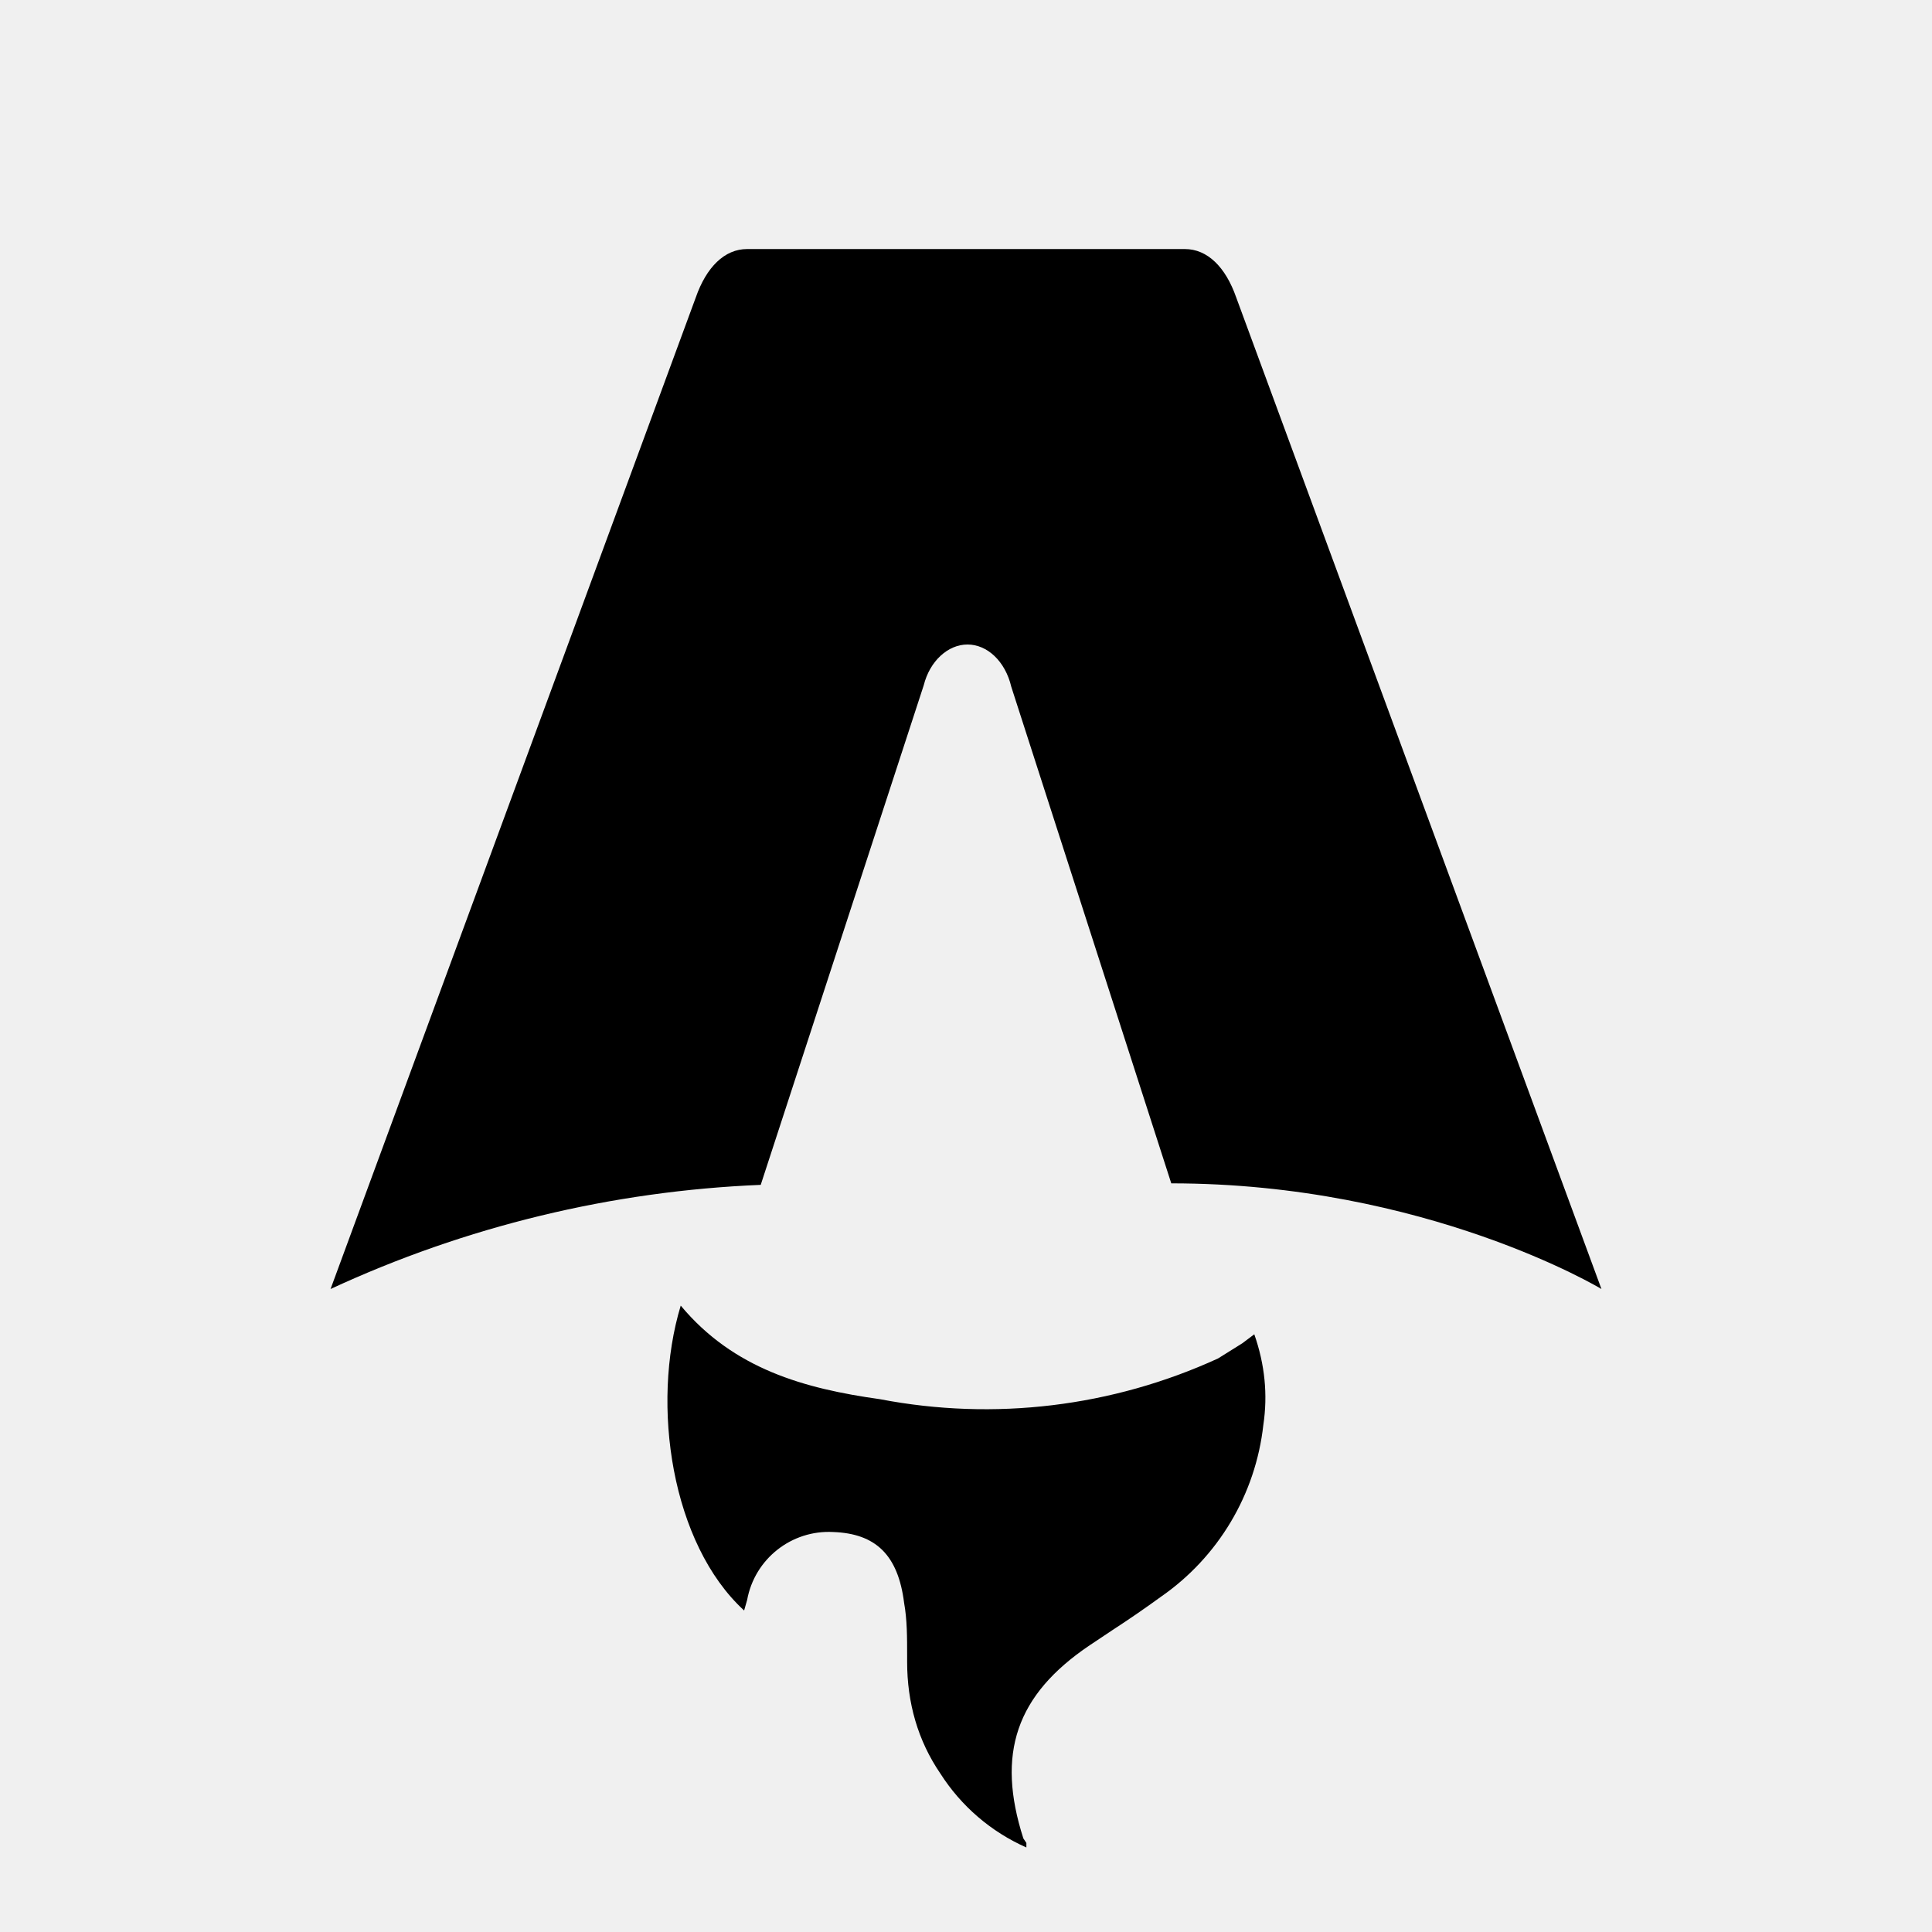
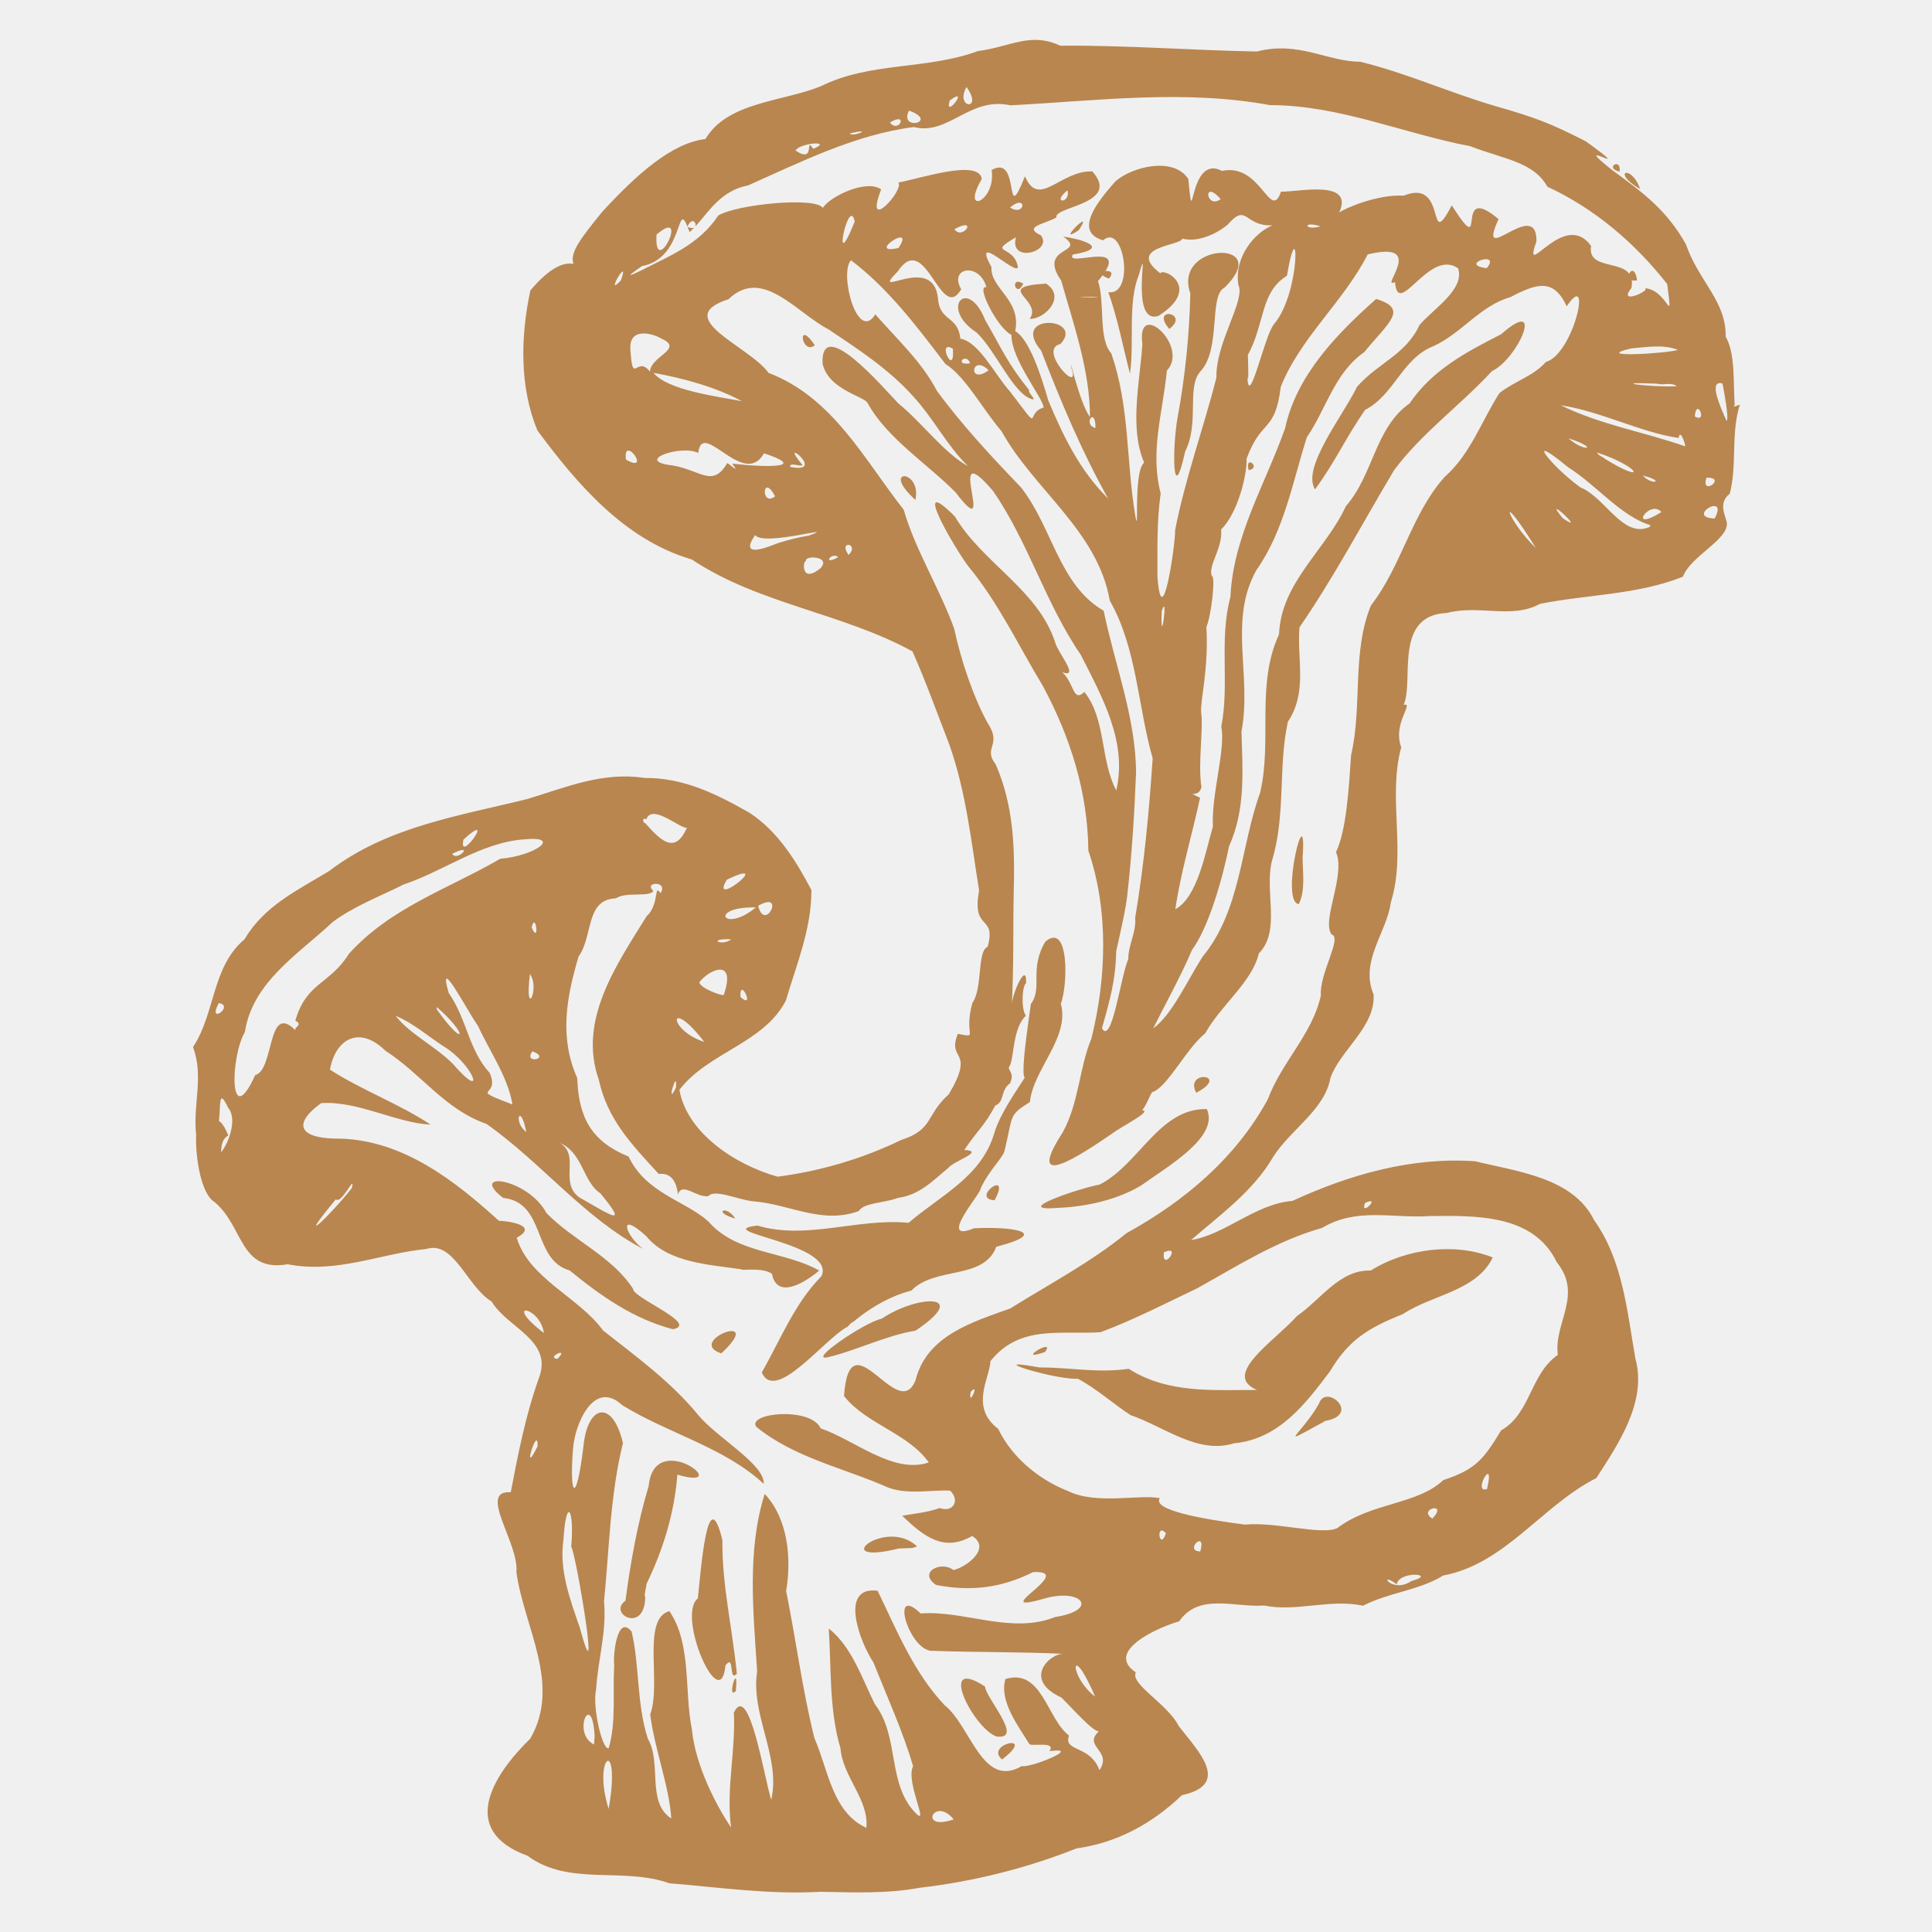
- <svg xmlns="http://www.w3.org/2000/svg" fill="none" viewBox="0 0 128 128">
-   <path d="M50.4 78.5a75.1 75.1 0 0 0-28.5 6.9l24.2-65.7c.7-2 1.9-3.2 3.4-3.2h29c1.5 0 2.7 1.2 3.4 3.2l24.2 65.7s-11.6-7-28.5-7L67 45.5c-.4-1.7-1.6-2.8-2.9-2.8-1.3 0-2.5 1.1-2.9 2.7L50.4 78.5Zm-1.1 28.2Zm-4.2-20.2c-2 6.6-.6 15.8 4.2 20.2a17.5 17.5 0 0 1 .2-.7 5.5 5.5 0 0 1 5.7-4.5c2.8.1 4.3 1.5 4.7 4.7.2 1.1.2 2.3.2 3.5v.4c0 2.7.7 5.2 2.2 7.4a13 13 0 0 0 5.7 4.9v-.3l-.2-.3c-1.8-5.6-.5-9.5 4.4-12.8l1.5-1a73 73 0 0 0 3.2-2.2 16 16 0 0 0 6.8-11.4c.3-2 .1-4-.6-6l-.8.6-1.6 1a37 37 0 0 1-22.4 2.7c-5-.7-9.7-2-13.2-6.2Z" />
-   <style>
-         path { fill: #000; }
-         @media (prefers-color-scheme: dark) {
-             path { fill: #FFF; }
-         }
-     </style>
+ <svg xmlns="http://www.w3.org/2000/svg" id="Layer_1" version="1.1" viewBox="0 0 164.51 164.51" width="164.51" height="164.51">
+   <defs id="defs1" />
+   <g id="g37" transform="translate(-1.736507,-2.079871)" style="fill:#b9864f;fill-opacity:1">
+     <g id="g1" transform="matrix(0.9606286,0,0,0.9606286,16.46579,3.320384)" style="fill:#b9864f;fill-opacity:1">
+       <path d="m 130.05,15.47 c -2.654,-1.544 -0.769,-2.265 0,0 z" id="path1" style="fill:#b9864f;fill-opacity:1" />
+       <path d="m 128.23,13.92 c -1.41,-0.317 0.163,-1.317 0,0 z" id="path2" style="fill:#b9864f;fill-opacity:1" />
+       <g id="g23" style="fill:#b9864f;fill-opacity:1">
+         <g id="g6" style="fill:#b9864f;fill-opacity:1">
+           <path d="m 22.68,98.44 v 0 c 0,0 0.04,0.02 0,0 z" id="path4" style="fill:#b9864f;fill-opacity:1" />
+           <path d="m 81.73,20.09 v 0 c 0,0 -0.01,0 0,0 z" id="path5" style="fill:#b9864f;fill-opacity:1" />
+           <path d="m 138.43,34.62 c -0.14,-2.022 0.073,-4.573 -0.8,-6.07 0.063,-3.146 -2.407,-4.936 -3.515,-8.168 -1.688,-3.036 -3.842,-4.626 -6.475,-6.543 -4.265,-3.357 2.619,1.023 -2.4,-2.6 C 122.006,9.578 120.654,9.104 117.18,8.1 113.15,6.919 109.307,5.175 105.23,4.18 102.339,4.179 99.771,2.313 96.083,3.274 90.281,3.168 84.503,2.71 78.65,2.76 75.995,1.52 74.284,2.851 71.33,3.24 66.816,4.91 61.798,4.177 57.43,6.35 54.046,7.73 49.142,7.732 47.2,11.03 c -3.03,0.36 -6.15,3.196 -9.16,6.46 -1.903,2.355 -2.89,3.614 -2.54,4.61 -0.865,-0.171 -2.116,0.328 -3.82,2.35 -0.881,4.093 -0.968,8.555 0.62,12.41 3.536,4.785 7.766,9.714 13.68,11.435 5.93,3.96 13.37,4.747 19.57,8.155 1.177,2.658 2.203,5.503 3.27,8.27 1.48,4.179 1.941,8.602 2.634,12.932 -0.688,3.693 1.565,2.047 0.756,4.987 -0.956,0.374 -0.412,3.637 -1.351,4.974 -0.817,2.941 0.646,3.094 -1.289,2.736 -0.998,2.459 1.599,1.289 -0.795,5.35 -2.079,1.862 -1.339,3.127 -4.212,4.051 C 61.124,101.42 57.372,102.522 53.59,103.01 c -3.841,-1.081 -8.039,-3.926 -8.7,-7.7 2.566,-3.34 7.492,-4.119 9.44,-7.92 0.948,-3.24 2.255,-6.273 2.263,-9.784 -1.339,-2.535 -2.936,-5.187 -5.506,-6.862 -2.948,-1.68 -5.87,-3.112 -9.282,-3.076 -3.711,-0.577 -6.949,0.825 -10.378,1.861 -6.11,1.512 -12.448,2.451 -17.588,6.392 -2.79,1.692 -5.773,3.093 -7.491,6.039 C 3.435,84.404 3.761,88.522 1.775,91.523 2.751,94.128 1.759,96.597 2.05,99.26 c -0.071,2.041 0.434,5.282 1.627,5.992 2.615,2.17 2.195,6.259 6.487,5.52 4.371,0.854 8.275,-0.971 12.296,-1.352 2.436,-0.793 3.629,3.371 5.79,4.66 1.394,2.349 5.501,3.441 4.17,6.82 -1.173,3.292 -1.833,6.713 -2.48,10.08 -2.976,-0.203 0.759,4.534 0.501,7.079 0.669,4.894 4.013,9.933 1.229,14.761 -3.41,3.331 -6.337,8.157 -0.253,10.381 3.686,2.727 8.439,0.97 12.575,2.439 4.478,0.367 8.847,1.016 13.406,0.756 2.986,0.058 5.872,0.182 8.778,-0.353 4.785,-0.558 9.465,-1.725 13.915,-3.492 3.647,-0.509 6.743,-2.23 9.34,-4.718 4.454,-0.961 1.359,-3.992 -0.28,-6.123 -0.945,-1.935 -4.35,-3.737 -3.8,-4.76 -2.804,-1.861 1.932,-3.98 3.838,-4.53 1.772,-2.543 4.882,-1.213 7.525,-1.396 2.932,0.582 5.832,-0.614 8.772,0.015 2.323,-1.19 4.974,-1.355 7.115,-2.68 5.471,-1.016 8.761,-6.205 13.561,-8.634 1.913,-2.955 4.518,-6.744 3.469,-10.576 -0.754,-4.289 -1.11,-8.698 -3.67,-12.3 -1.868,-3.771 -6.825,-4.292 -10.528,-5.206 -5.631,-0.394 -11.122,1.17 -16.212,3.516 -3.251,0.248 -5.955,2.988 -8.98,3.47 2.564,-2.233 5.502,-4.312 7.29,-7.39 1.55,-2.435 4.576,-4.16 5.07,-7 0.883,-2.461 4.014,-4.543 3.82,-7.386 -1.249,-2.939 1.199,-5.542 1.53,-8.164 1.396,-4.473 -0.299,-9.237 0.922,-13.742 -0.801,-2.123 1.192,-3.966 0.218,-3.768 0.937,-2.123 -0.946,-7.947 3.837,-8.138 2.942,-0.755 5.729,0.573 8.238,-0.805 4.231,-0.846 8.622,-0.794 12.675,-2.408 0.657,-1.823 4.12,-3.317 3.89,-4.82 -0.144,-0.636 -0.774,-1.741 0.26,-2.53 0.666,-2.544 0.093,-5.212 0.86,-7.79 0.283,-0.333 -0.788,0.324 -0.42,-0.07 z M 39.71,23.55 c -1.577,1.727 0.856,-2.411 0,0 z M 32.32,126.9 c -1.52,3.098 0.056,-2.082 0,0 z M 133.4,29.73 c -1.153,0.323 -7.704,0.713 -4.164,-0.134 1.349,-0.117 2.925,-0.392 4.164,0.134 z m -0.11,3.22 c -2.431,0.102 -6.31,-0.433 -1.733,-0.23 0.573,0.17 1.256,-0.172 1.733,0.23 z M 70.34,6.42 c 1.548,2.178 -1.086,1.905 0,0 z m -1.48,1.19 c 1.865,-1.367 -0.542,1.786 -0.008,0.009 z m -3.62,0.9 c 2.737,1.005 -0.935,1.874 0,0 z m -1.69,1.06 c 1.666,-1.017 0.824,1.028 0,0 z m -3.56,0.97 c 2.296,-0.557 0.267,0.373 0,0 z m -4.8,1.5 c 0.42,-0.689 3.378,-0.886 1.56,-0.14 -0.786,-1.195 0.27,1.387 -1.57,0.15 z m -9.6,6.77 c 0.619,-1.377 1.289,0.591 0,0 z m -2.73,0.69 c 3.074,-2.609 -0.236,4.131 0,0 z m -1.3,2.8 c 3.947,-0.72 2.972,-6.543 4.23,-3.016 1.456,-1.272 2.415,-3.597 5.17,-4.134 4.718,-2.098 9.553,-4.525 14.71,-5.18 3.071,0.777 4.95,-2.73 8.557,-1.925 C 81.892,7.646 89.616,6.622 97.237,8.026 103.383,8.024 109.036,10.54 115,11.67 c 2.972,1.159 5.59,1.371 6.83,3.59 4.181,1.932 7.775,5.001 10.62,8.63 0.531,4.206 0.069,0.228 -2.24,0.36 1.45,-0.105 -2.336,1.722 -0.94,0 0.592,-2.95 -3.987,-1.216 -3.57,-3.74 -2.419,-3.372 -6.176,3.394 -4.84,-0.42 0.04,-4.024 -5.437,2.599 -3.36,-1.96 -4.149,-3.487 -0.811,4.006 -4.147,-1.215 -2.29,4.331 -0.304,-2.477 -4.253,-0.865 -2.422,-0.127 -5.239,1.152 -5.725,1.487 1.359,-2.983 -3.726,-1.786 -5.159,-1.841 -0.948,2.735 -1.777,-2.597 -5.228,-1.836 C 89.968,12.263 90.492,19.931 90.002,14.577 88.693,12.562 85.005,13.481 83.53,14.79 c -1.616,1.825 -3.702,4.462 -1.09,5.22 1.852,-1.623 2.857,4.922 0.47,4.6 0.832,2.351 1.295,4.834 1.92,7.22 0.395,-2.79 -0.216,-6.278 0.78,-8.74 1.085,-3.822 -0.963,4.545 1.76,3.61 3.861,-2.465 0.483,-4.296 0.14,-3.77 -3.072,-2.365 1.839,-2.425 1.96,-3.07 1.8,0.474 3.88,-1.034 4.11,-1.34 1.648,-1.827 1.381,0.279 3.886,0.16 C 95.879,19.331 94.037,21.483 94.44,23.98 95.09,25.321 92.408,29.08 92.49,32.194 91.327,36.722 89.725,41.12 88.83,45.69 c 0.018,1.376 -1.182,9.506 -1.57,4.08 0.01,-2.601 -0.063,-4.783 0.29,-7.33 -0.97,-3.681 0.184,-7.15 0.55,-10.88 2.033,-2.161 -2.736,-6.464 -2.171,-2.347 -0.241,3.466 -1.162,7.429 0.154,10.502 -1.022,0.858 -0.375,7.091 -0.806,4.57 C 84.482,39.425 84.807,34.779 83.176,30.039 81.982,28.71 82.64,25.482 81.993,23.623 85.294,19.737 78.987,22.531 79.759,21.273 83.46,20.654 80.146,19.832 78.91,19.68 c 2.229,1.554 -2.352,0.785 -0.18,3.9 1.117,3.936 2.557,8.015 2.55,12.09 -0.946,-1.258 -1.926,-5.871 -1.63,-4.28 0.853,2.413 -3.063,-1.746 -0.98,-2.19 2.205,-2.396 -4.558,-2.788 -1.715,0.588 C 78.707,34.324 80.536,38.693 82.89,42.9 80.4,40.439 78.93,37.412 77.581,34.191 76.97,32.066 75.929,28.803 74.656,28.059 75.229,25.261 72.423,24.276 72.55,22.39 c -1.801,-3.3 2.199,0.805 2.347,-0.004 C 74.546,20.341 72.088,21.291 74.72,19.74 c -0.64,2.364 3.322,1.288 2.21,-0.17 -1.647,-0.782 0.366,-0.992 1.38,-1.59 -0.288,-0.966 5.773,-1.183 3.18,-4.08 -2.843,-0.099 -4.744,3.352 -5.97,0.43 -1.918,4.817 -0.33,-2.063 -2.952,-0.55 0.397,2.839 -2.798,4.07 -0.877,0.799 C 71.463,12.778 66.336,14.508 64.3,14.89 c 0.539,0.664 -3.101,4.654 -1.525,0.607 -1.303,-0.942 -4.553,0.635 -5.178,1.641 C 56.995,16.136 50.007,16.808 48.334,17.81 46.627,20.4 44.018,21.384 41.444,22.708 39.656,23.595 41.041,22.678 41.56,22.3 Z m 74.89,0.18 c -2.613,-0.317 1.355,-1.624 0,0 z m -14.73,-3.71 c -1.422,0.434 -1.682,-0.527 0,0 z m -6.45,11.42 c 1.542,-2.842 1.087,-5.561 3.47,-7.04 1.063,-6.218 1.264,1.478 -1.145,4.289 C 96.74,28.448 95.335,35.238 95.23,32.04 c 0.167,1.323 0.039,-2.529 0.04,-1.85 z m -2.4,-13.83 c -1.302,0.954 -1.633,-1.86 0,0 z m -5.23,36.53 c 0.625,-1.939 -0.143,3.778 0,0 z M 84.68,83.7 c -0.706,1.698 -1.454,7.683 -2.339,6.157 0.722,-2.54 1.216,-4.281 1.267,-6.84 C 84.003,81.252 84.467,79.236 84.59,78.05 84.994,74.482 85.219,70.867 85.367,67.214 85.346,62.314 83.476,57.618 82.495,52.843 78.542,50.549 77.996,45.537 75.175,41.917 72.54,39.176 69.861,36.295 67.7,33.33 66.397,30.822 64.272,28.866 62.252,26.575 60.67,29.139 59.029,22.928 60.096,21.777 c 3.28,2.467 5.862,5.897 8.374,9.193 1.789,1.13 3.223,3.913 4.98,5.97 2.861,5.176 8.508,8.822 9.59,15.01 2.414,4.242 2.471,9.337 3.8,13.98 -0.317,4.727 -0.765,9.473 -1.552,14.137 C 85.4,81.35 84.67,82.48 84.68,83.7 Z M 60.43,18.35 c -2.135,5.322 -0.514,-2.496 0,0 z m 9.44,6 c -1.146,-1.936 1.632,-2.435 2.234,-0.171 -0.987,-0.28 0.961,3.607 2.216,4.211 -0.023,2.168 2.748,5.505 2.862,6.44 C 75.434,35.334 77.184,37.329 74.2,33.42 72.836,31.897 71.445,29.012 69.79,28.726 69.589,26.666 67.953,27.238 67.809,25.163 67.406,21.026 61.577,25.484 64.24,22.77 c 2.51,-3.755 3.794,4.699 5.63,1.58 z m -0.6,-5.33 c 2.173,-1.173 0.703,1.067 0,0 z m 3.03,12.51 c -1.877,1.366 -1.544,-1.519 0,0 z m -1.64,-0.62 c -1.491,0.247 -0.372,-1.038 0,0 z m -1.53,-1.29 c 0.202,2.682 -1.523,-0.904 0,0 z m -4.82,-8.93 c -3.015,0.684 1.615,-2.401 0,0 z m 17.17,4.38 c -3.272,0.053 2.089,-0.161 0,0 z m 0.29,11.58 c -1.183,-0.308 0.018,-1.997 0,0 z m -2.11,-3.66 c -0.182,-0.283 0.298,1.402 0.09,0.25 z M 74.19,17.1 c 1.542,-1.282 1.397,0.86 0,0 z m 5.09,-1.52 c 0.348,1.159 -1.506,1.244 0,0 z M 40.15,39.45 c -0.289,-2.343 2.35,1.318 0,0 z m 2.13,-7.8 C 41.12,30.163 40.762,32.893 40.56,29.871 40.275,27.474 42.772,28.378 43.29,28.72 c 2.061,0.913 -0.945,1.55 -1.01,2.93 z m 0.31,0.11 c 2.662,0.467 5.623,1.296 7.83,2.51 -2.348,-0.452 -6.538,-0.968 -7.83,-2.51 z m 6.52,8.03 c -1.273,2.154 -2.325,0.616 -4.79,0.18 -3.584,-0.384 0.706,-1.888 2.24,-1.11 0.329,-3.1 4.025,3.223 5.83,0.03 3.678,1.208 0.845,1.31 -2.822,0.919 C 50.452,40.956 49.022,39.528 49.11,39.79 Z m 4.26,2.91 c -1.273,1.024 -1.156,-2.174 0,0 z m 0.31,4.13 c -0.806,0.307 -3.606,1.516 -2.079,-0.692 0.742,1.045 7.635,-1 4.779,0.042 -0.91,0.145 -1.86,0.393 -2.7,0.65 z m 2.13,-6.89 c -2.393,-2.85 2.321,0.845 -1.109,0.152 -0.028,-0.454 0.802,0.006 1.109,-0.152 z m 1.59,9.13 C 55.489,50.63 55.889,48.024 56.152,48.505 55.707,47.916 58.431,47.938 57.4,49.07 Z m 1.57,-0.98 c -1.461,0.83 -0.626,-0.523 0,0 z m 0.92,-0.19 c -0.989,-1.339 1.016,-1.038 0,0 z m -15.3,47.19 c -0.94,2.001 0.128,-1.882 0,-0.01 z m 5.71,-8.01 c -0.101,-1.907 1.379,1.229 0,0 z M 51.87,79 c 2.49,-1.434 0.6,2.424 0,0 z m -0.2,0.14 c -2.88,2.374 -4.262,-0.085 0,0 z m -2.58,-2.45 c 4.417,-2.145 -1.632,2.73 0,0 z m 0.39,5.28 c -0.852,0.669 -2.223,-0.099 0,0 z m -2.83,3.81 c 0.905,-1.176 3.306,-2.193 2.17,1.12 -0.106,0.119 -2.077,-0.578 -2.17,-1.12 z m 0.43,5.28 c -3.295,-1.089 -3.166,-4.12 0.01,0 z M 41.95,71.34 c 0.537,-1.5 3.226,1.02 3.62,0.71 -1.054,2.418 -2.289,1.229 -3.71,-0.38 -0.247,-0.016 -0.268,-0.577 0.09,-0.33 z m -7.64,28.69 c 2.013,0.836 2.038,3.458 3.57,4.45 2.587,3.138 0.911,1.932 -1.87,0.36 -1.811,-1.324 0.114,-3.702 -1.7,-4.81 z m -8.56,-26.9 c 3.033,-2.765 -0.531,2.322 0,0 z m -1,1.26 c 2.104,-1.047 0.413,0.752 0,0 z M 4.06,87.62 c 1.45,0.227 -1.079,2.039 0,0 z M 3.6,99.32 c 0.993,-0.823 0.067,-4.986 1.29,-2.42 1.23,1.458 -1.03,5.395 -1.34,3.95 0.604,-0.571 -0.07,-1.003 0.05,-1.53 z m 7.24,-9.3 C 8.333,87.509 8.995,93.558 7.29,94.005 4.966,99.094 5.066,92.433 6.378,90.174 7.05,85.747 11.177,83.239 14.14,80.45 c 1.89,-1.43 4.487,-2.406 6.3,-3.34 3.528,-1.165 6.842,-3.724 10.681,-4 C 34.518,72.774 32.174,74.554 29.01,74.83 c -4.592,2.665 -9.712,4.313 -13.42,8.43 -1.692,2.72 -3.766,2.508 -4.744,5.918 0.699,0.397 -0.062,0.507 -0.006,0.843 z m 20.8,-4.97 c 0.934,1.263 -0.506,4.174 0,0 z m 0.15,-4.13 c 0.373,-1.562 0.721,1.637 0,0 z m 0.07,10.98 c 1.74,0.634 -0.869,1.21 0,0 z m -0.54,7.15 c -1.203,-0.871 -0.532,-2.722 0,0 z m -3.25,-5.24 c -1.874,-2.053 -2.003,-4.741 -3.63,-7.09 -1.068,-3.684 1.728,1.745 2.594,2.921 1.043,2.277 2.662,4.541 3.056,6.969 -4.103,-1.578 -1.003,-0.509 -2.02,-2.8 z m -4.14,-2.39 c 2.707,1.6 3.986,5.161 0.85,1.56 -1.526,-1.529 -3.865,-2.671 -5.04,-4.23 1.522,0.632 2.818,1.764 4.19,2.67 z m -0.56,-3.46 c 2.893,2.511 2.522,3.765 0.01,0.21 v -0.21 z m -7.52,16.06 c -1.771,2.279 -5.281,5.657 -1.416,0.998 0.521,0.483 1.781,-2.413 1.416,-0.998 z m 17.03,12.85 c -3.764,-2.892 -0.359,-2.425 0,0 z m 1.2,2.29 c -1.099,-0.092 1.16,-1.163 0,0 z m 1.98,23.82 c -0.846,-2.444 -1.844,-5.103 -1.45,-7.76 0.224,-3.821 0.985,-2.897 0.69,0.58 0.47,0.83 2.686,14.271 0.76,7.18 z m 1.26,10.36 c -2.013,-0.983 -0.161,-4.956 0.055,-0.728 L 37.32,153.32 Z m 1.3,5.71 c -1.504,-4.7 1.135,-6.591 0,0 z m 30.58,0.93 c -3.208,1.106 -1.715,-2.123 0,0 z m 18.82,-25.37 c -0.573,1.681 -0.952,-1.028 0,0 z m 3.04,1.62 c -1.5,-0.041 0.573,-2.024 0,0 z m 18.74,2.61 c -1.832,1.219 -3.055,-0.981 -1.33,0.3 0.246,-1.257 3.656,-0.907 1.33,-0.3 z m 1.83,-5.53 c -1.367,-0.831 1.461,-1.554 0.01,0 z m 4.86,-2.62 c -1.392,0.485 0.75,-3.199 -0.01,-0.02 z m -10.83,-25.35 c 1.524,-0.71 -0.49,1.337 0,0 z m -14.83,7.54 c 3.581,-1.997 7.031,-4.201 11.016,-5.326 3.106,-1.853 6.245,-0.83 9.532,-1.054 4.1,-0.042 9.229,-0.181 11.28,4.09 2.354,2.916 -0.275,5.36 0.092,8.22 -2.456,1.693 -2.396,5.198 -5.022,6.686 -1.569,2.587 -2.273,3.471 -5.128,4.41 -2.302,2.188 -6.364,1.961 -9.4,4.254 -1.351,0.656 -5.459,-0.574 -8.175,-0.311 -3.611,-0.458 -8.287,-1.282 -7.549,-2.341 -1.758,-0.374 -5.613,0.619 -8.156,-0.641 -2.233,-0.868 -4.828,-2.714 -6.176,-5.508 -2.551,-1.935 -0.726,-4.525 -0.684,-5.999 2.576,-3.241 6.19,-2.34 9.753,-2.562 2.947,-1.098 5.843,-2.593 8.617,-3.918 z m -9.09,36.22 c -2.382,-1.827 -2.214,-5.156 0,0 z m 6.09,-39.38 c 1.681,-0.783 -0.196,1.823 0,0 z m 29.75,-76.17 c -1.538,2.362 -2.561,5.419 -4.845,7.417 -2.967,3.311 -3.815,7.887 -6.545,11.403 -1.715,4.167 -0.743,8.894 -1.764,13.277 -0.183,2.785 -0.403,6.669 -1.336,8.593 0.888,2.036 -1.318,6.088 -0.39,7.3 0.978,0.244 -1.106,3.487 -0.95,5.41 -0.757,3.428 -3.474,5.894 -4.7,9.19 -2.832,5.207 -7.392,9.052 -12.52,11.87 -3.199,2.607 -6.835,4.503 -10.31,6.68 -3.364,1.212 -7.403,2.394 -8.4,6.36 -1.564,3.942 -5.832,-5.799 -6.34,1.4 1.976,2.508 5.656,3.275 7.515,5.89 -3.147,1.072 -6.62,-2.024 -9.584,-3.018 -0.861,-1.939 -6.553,-1.386 -5.709,-0.143 3.379,2.759 7.768,3.643 11.702,5.392 1.815,0.657 3.846,0.177 5.485,0.268 0.906,0.875 0.251,1.971 -0.92,1.54 -1.063,0.404 -2.634,0.543 -3.33,0.69 1.949,1.858 3.681,3.232 6.2,1.79 1.733,1.075 -0.503,2.761 -1.66,3.02 -1.071,-0.86 -3.198,0.196 -1.54,1.32 3.061,0.594 5.772,0.281 8.6,-1.14 4.054,-0.194 -4.471,3.954 1.104,2.314 3.298,-0.884 4.72,1.07 0.864,1.665 -3.906,1.563 -8.071,-0.612 -11.928,-0.312 -2.844,-2.717 -0.982,3.538 1.138,3.313 3.85,0.144 7.752,0.078 11.552,0.27 -1.215,-0.092 -3.739,2.268 -0.204,3.876 1.067,1.081 2.895,3.136 3.324,2.974 -1.507,1.349 1.23,1.722 0.03,3.46 -0.802,-2.253 -3.243,-1.607 -2.689,-3.069 -1.952,-1.452 -2.4,-6.001 -5.641,-5.013 -0.59,1.941 1.175,4.221 2.13,5.781 0.333,0.204 2.363,-0.293 1.78,0.61 3.071,-0.411 -1.836,1.549 -2.45,1.32 -3.515,2.066 -4.521,-3.557 -6.863,-5.402 -2.736,-2.899 -4.244,-6.659 -5.927,-10.132 -3.449,-0.445 -1.59,4.527 -0.368,6.356 1.209,3.04 2.637,6.186 3.512,9.193 -0.668,1.296 1.31,5.087 0.38,4.307 -2.762,-2.61 -1.5,-6.842 -3.782,-9.828 -1.156,-2.322 -2.027,-5.062 -4.073,-6.685 0.227,3.406 0.023,7.233 1.038,10.612 0.189,2.536 2.559,4.585 2.292,7.058 -3.023,-1.384 -3.377,-5.151 -4.605,-7.966 C 55.782,148.465 55.227,144.073 54.35,139.74 c 0.481,-2.828 0.192,-6.389 -1.9,-8.61 -1.588,5.013 -1.004,10.515 -0.67,15.74 -0.597,3.854 2.12,7.567 1.25,11.38 -0.593,-1.802 -1.959,-10.594 -3.315,-7.729 0.175,3.404 -0.7,6.776 -0.245,10.179 -1.319,-1.948 -3.166,-5.5 -3.472,-8.692 C 45.302,148.618 45.995,144.426 44,141.52 c -2.48,0.676 -0.682,6.441 -1.7,9.15 0.384,3.066 1.692,6.374 1.87,9.23 -2.228,-1.46 -0.81,-4.885 -2.08,-7.08 -0.999,-3.066 -0.732,-6.539 -1.437,-9.493 -1.275,-1.57 -1.664,2.083 -1.543,2.993 -0.141,2.421 0.185,5.096 -0.49,7.35 -0.565,0.194 -1.456,-3.649 -1.119,-5.192 0.181,-2.754 0.949,-5.062 0.707,-7.834 0.472,-4.695 0.534,-9.403 1.677,-14.015 -0.898,-3.881 -3.148,-3.475 -3.505,0.311 -0.651,5.338 -1.256,4.357 -0.916,0.147 0.147,-2.074 1.824,-6.184 4.355,-3.827 4.075,2.518 9.056,3.734 12.542,6.976 0.124,-1.71 -4.157,-4.1 -5.801,-6.096 -2.421,-2.956 -5.503,-5.186 -8.44,-7.5 -2.109,-2.93 -6.582,-4.602 -7.65,-8.22 2.107,-1.144 -1.033,-1.502 -1.58,-1.5 C 24.933,103.319 20.405,99.822 14.883,99.637 11.428,99.691 10.357,98.519 13.13,96.49 c 3.219,-0.229 6.753,1.79 9.7,1.9 C 19.977,96.512 16.731,95.341 13.915,93.522 14.393,90.806 16.521,89.57 18.82,91.84 c 3.205,2.055 5.25,5.203 8.97,6.49 4.85,3.421 8.698,8.369 13.86,11.07 -1.553,-1.186 -2.271,-3.449 0.282,-1.137 1.962,2.419 5.681,2.532 8.438,2.957 0.004,0.153 1.857,-0.208 2.721,0.398 0.464,2.39 3.076,0.657 4.189,-0.288 -3.157,-1.772 -7.312,-1.45 -9.83,-4.36 -2.078,-1.848 -5.508,-2.483 -7.069,-5.746 C 37.107,99.885 35.959,97.809 35.83,94.26 34.246,90.712 34.853,87.185 35.95,83.5 c 1.31,-1.818 0.591,-5.064 3.3,-5.16 0.935,-0.626 2.979,-0.067 3.33,-0.66 -0.931,-0.831 1.386,-0.92 0.63,0.2 -0.595,-0.931 -0.075,1.017 -1.234,2.05 C 39.323,84.226 35.881,89.127 37.74,94.4 c 0.764,3.537 2.924,5.757 5.32,8.37 1.255,-0.151 1.595,0.927 1.7,1.81 0.383,-1.154 1.659,0.336 2.71,0.15 0.502,-0.659 2.714,0.343 3.911,0.456 3.287,0.248 6.132,2.084 9.419,0.864 0.387,-0.731 2.356,-0.72 3.42,-1.15 2.04,-0.276 3.199,-1.617 4.5,-2.66 0.475,-0.642 3.341,-1.491 1.42,-1.6 1.315,-1.934 1.725,-2.038 2.75,-3.94 0.842,-0.318 0.443,-1.37 1.3,-1.96 0.488,-1.037 -0.346,-1.178 -0.02,-1.56 0.386,-0.678 0.263,-3.394 1.43,-4.43 -0.466,-0.722 -0.308,-2.706 0.02,-2.89 0.077,-2.087 -1.283,1.05 -1.27,1.94 0.193,-3.488 0.103,-6.523 0.171,-9.856 C 74.629,73.914 74.543,70.19 72.93,66.47 71.734,64.929 73.551,64.819 72.201,62.776 70.98,60.567 69.861,57.312 69.243,54.426 67.95,50.855 65.783,47.417 64.773,43.895 61.247,39.403 58.484,33.931 52.79,31.76 c -1.693,-2.378 -8.712,-4.855 -3.547,-6.53 3.016,-2.906 6.026,1.223 8.877,2.68 2.518,1.696 5.308,3.485 7.483,5.923 C 67.469,35.864 68.558,38.155 70.47,40.03 68.339,38.863 66.341,36.109 64.294,34.466 62.88,32.978 57.413,26.61 57.577,30.919 58.056,33.236 61.281,33.841 61.56,34.42 c 1.751,3.166 5.269,5.363 7.81,7.93 3.898,5.133 -1.237,-5.48 3.337,-0.101 3.137,4.564 4.631,9.937 7.753,14.491 1.884,3.709 4.161,7.741 3.15,12.03 -1.441,-2.755 -0.879,-6.248 -2.82,-8.73 -1.038,0.986 -0.886,-0.778 -1.97,-1.75 1.622,0.601 -0.39,-1.732 -0.61,-2.6 -1.488,-4.68 -6.454,-7.067 -8.91,-11.211 -4.016,-4.016 -0.008,2.836 1.21,4.441 2.655,3.201 4.433,7.025 6.59,10.58 2.465,4.583 3.98,9.426 4.04,14.62 1.813,5.294 1.599,11.314 0.268,16.65 -1.087,2.617 -1.088,5.65 -2.537,8.308 -3.456,5.33 1.461,2.113 4.359,0.122 0.82,-0.639 3.69,-2.046 2.66,-2.08 0.43,-0.391 0.811,-1.753 1.01,-1.63 1.345,-0.592 2.951,-3.864 4.593,-5.183 C 92.827,87.877 95.681,85.723 96.25,83.22 c 1.986,-2.015 0.479,-5.484 1.16,-8.196 1.246,-4.069 0.541,-8.369 1.412,-12.33 C 100.581,60.024 99.625,57.257 99.85,54.32 c 3.081,-4.474 5.595,-9.262 8.393,-13.939 2.465,-3.31 5.862,-5.733 8.667,-8.771 2.317,-1.098 4.782,-6.766 0.81,-3.27 -3.011,1.532 -6.11,3.159 -8.1,6.12 -3.078,2.16 -3.209,6.333 -5.65,9.11 -1.81,3.915 -5.752,6.769 -5.929,11.366 C 95.969,59.393 97.46,64.361 96.36,68.99 c -1.729,4.766 -1.704,10.42 -5.09,14.51 -1.351,2.112 -2.733,5.189 -4.38,6.36 0.819,-1.671 2.562,-4.832 3.43,-6.94 1.452,-1.96 2.682,-6.189 3.29,-9.2 1.473,-3.263 1.207,-6.683 1.1,-10.17 0.948,-4.989 -1.187,-9.805 1.32,-14.301 2.481,-3.532 3.203,-7.804 4.48,-11.789 1.697,-2.457 2.436,-5.697 5.083,-7.536 2.173,-2.662 3.97,-3.824 1.058,-4.714 C 103.237,28.233 99.588,31.949 98.58,36.66 96.827,41.63 93.969,46.26 93.733,51.619 92.705,55.406 93.671,59.294 92.92,63.12 c 0.415,1.943 -0.896,6.035 -0.74,8.85 -0.678,2.305 -1.354,6.264 -3.33,7.33 0.477,-3.297 1.494,-6.625 2.19,-9.88 -1.442,-0.709 -0.079,0.136 0.124,-0.968 C 90.832,66.473 91.348,63.321 91.14,61.88 91.034,60.828 91.821,58.042 91.6,54.285 92.047,53.261 92.424,49.769 92.09,49.78 c -0.382,-0.947 0.964,-2.414 0.82,-4.14 1.477,-1.443 2.317,-4.895 2.25,-6.26 1.336,-3.638 2.528,-2.236 3.033,-6.386 1.738,-4.349 5.555,-7.534 7.707,-11.734 5.354,-1.294 0.971,3.152 2.42,2.45 0.266,3.34 3.029,-3.038 5.595,-1.216 0.604,1.872 -2.161,3.551 -3.425,5.026 -1.224,2.647 -3.666,3.341 -5.541,5.479 -1.204,2.523 -4.938,7.157 -3.719,9.09 1.787,-2.434 2.657,-4.468 4.43,-7.039 2.641,-1.372 3.286,-4.607 6.138,-5.686 2.501,-1.192 4.101,-3.565 6.746,-4.315 2.366,-1.235 3.834,-1.69 4.996,0.811 2.315,-3.441 0.621,4.233 -1.85,4.936 -1.096,1.252 -2.828,1.731 -4.11,2.754 z m -46.87,88.54 c 0.885,-0.998 -0.27,1.536 0,0 z m 50.1,-74.8 c -2.569,-2.46 -3.567,-5.727 0,0 z m 2.36,-2.67 c -1.977,-2.408 2.374,1.639 0,0.01 z m 7.7,0.81 c -2.378,0.999 -3.877,-2.604 -6.124,-3.526 -2.55,-1.838 -5.155,-5.138 -1.086,-1.78 2.513,1.567 4.688,4.362 7.31,5.137 l -0.09,0.16 z m -7.18,-7.87 c 2.85,0.922 1.468,1.296 0,0 z m 2.54,1.26 c 3.841,1.255 4.518,2.918 0.672,0.545 C 126.707,39.159 126.341,39.114 126.23,38.82 Z m 5.71,5.28 c -3.097,1.912 -1.043,-1.206 0,0 z m -1.66,-3.24 c 2.051,0.501 0.873,0.932 0,0 z m 3.76,-2.59 c -3.631,-1.268 -7.566,-1.93 -11.03,-3.64 3.568,0.539 7.069,2.406 10.45,2.9 0.148,-0.921 0.632,0.662 0.58,0.74 z m 0.85,-2.65 c 0.159,-1.787 1.188,0.683 0,0 z m 1.04,5.43 c 1.889,-0.046 -0.552,1.724 0,0 z m 0.72,3.62 c -2.681,-0.098 1.307,-2.434 0,0 z m 0.44,-4.95 c -0.358,1.305 1.379,-1.556 0,0 z m 0.63,-3.69 c -0.702,-1.529 -1.59,-3.672 -0.37,-3.33 0.156,0.869 0.578,2.986 0.37,3.33 z" id="path6" style="fill:#b9864f;fill-opacity:1" />
+         </g>
+         <path d="m 59.74,116.33 c -2.113,1.198 -6.348,6.746 -7.549,4.04 1.66,-2.923 2.913,-6.135 5.289,-8.54 1.389,-2.903 -10.073,-3.968 -5.667,-4.487 4.344,1.307 8.924,-0.686 13.387,-0.243 2.793,-2.4 6.404,-4.054 7.562,-7.833 C 73.415,96.934 76.012,93.726 75.44,94.19 75.236,93.098 75.724,90.106 76.042,87.694 77.118,86.294 75.867,84.645 77.32,82.18 c 2.142,-1.812 2.006,3.878 1.38,5.5 0.821,2.979 -2.467,5.842 -2.74,8.71 -1.875,1.191 -1.477,1.061 -2.22,4.2 -0.101,0.734 -1.379,1.757 -2.16,3.49 0.116,0.324 -3.922,4.88 -0.591,3.506 3.098,-0.174 7.131,0.301 1.991,1.634 -1.134,2.991 -5.421,1.702 -7.538,3.895 -1.48,0.352 -3.438,1.299 -5.272,2.875 0.335,-0.494 -0.598,0.623 -0.43,0.34 z" id="path7" style="fill:#b9864f;fill-opacity:1" />
+         <path d="m 78.5,105.77 c -4.526,0.375 2.14,-1.821 3.64,-2.06 3.513,-1.795 5.269,-6.774 9.495,-6.695 1.153,2.471 -3.532,5.121 -5.832,6.782 -2.095,1.263 -4.91,1.883 -7.303,1.973 z" id="path8" style="fill:#b9864f;fill-opacity:1" />
+         <path d="m 58.15,118.99 c -2.161,0.546 3.198,-3.117 4.67,-3.39 3.091,-2.109 8.03,-2.32 3.006,1.055 -2.632,0.433 -5.134,1.713 -7.676,2.335 z" id="path9" style="fill:#b9864f;fill-opacity:1" />
+         <g id="g19" style="fill:#b9864f;fill-opacity:1">
+           <path d="m 80.2,120.92 c -2.075,0.103 -8.757,-1.988 -3.39,-1 2.732,-0.013 5.037,0.519 7.91,0.12 3.438,2.203 7.496,1.875 11.36,1.873 -3.176,-1.342 1.57,-4.324 3.55,-6.553 2.139,-1.475 3.783,-4.122 6.54,-4.03 3.154,-1.974 7.492,-2.493 10.814,-1.16 -1.44,2.995 -5.365,3.287 -7.964,5.02 -3.106,1.236 -4.839,2.327 -6.442,5.043 -2.145,2.848 -4.522,6.04 -8.54,6.413 -3.199,1.002 -6.214,-1.5 -9.147,-2.496 -1.604,-1.037 -3.037,-2.369 -4.69,-3.23 z" id="path10" style="fill:#b9864f;fill-opacity:1" />
+           <path d="m 101.77,124.86 c -4.075,2.259 -1.727,1.011 -0.18,-1.75 0.592,-1.794 3.796,0.994 0.525,1.553 L 101.76,124.88 Z" id="path11" style="fill:#b9864f;fill-opacity:1" />
+           <path d="m 77.29,118.55 c -2.829,0.984 1.058,-1.398 0,0 z" id="path12" style="fill:#b9864f;fill-opacity:1" />
+           <g id="g18" style="fill:#b9864f;fill-opacity:1">
+             <path d="m 48.97,146.34 c -0.432,4.57 -4.37,-4.421 -2.445,-5.955 0.249,-2.232 0.844,-10.663 2.175,-5.159 -0.045,3.984 0.903,7.897 1.28,11.843 -0.757,0.805 -0.163,-1.866 -1.01,-0.73 z" id="path13" style="fill:#b9864f;fill-opacity:1" />
+             <path d="m 41.86,140.14 c 0.039,3.485 -3.387,1.605 -1.748,0.449 0.412,-3.232 1.089,-6.994 2.054,-10.156 0.512,-5.248 7.821,0.547 2.544,-1.013 -0.267,3.395 -1.24,6.602 -2.741,9.694 0.031,0.061 -0.296,1.429 -0.109,1.026 z" id="path14" style="fill:#b9864f;fill-opacity:1" />
+             <path d="m 73,152.63 c -2.025,-0.678 -5.362,-7.245 -1.02,-4.43 0.054,1.017 3.517,4.761 1.02,4.43 z" id="path15" style="fill:#b9864f;fill-opacity:1" />
+             <path d="m 64.33,135.97 c -6.444,1.584 -1.169,-2.835 1.628,-0.188 L 65.537,135.923 Z" id="path16" style="fill:#b9864f;fill-opacity:1" />
+             <path d="m 73.49,154.67 c -1.631,-1.345 3.219,-2.46 0,0 z" id="path17" style="fill:#b9864f;fill-opacity:1" />
+             <path d="m 49.89,148.6 c -0.856,0.905 0.278,-2.922 0,0 z" id="path18" style="fill:#b9864f;fill-opacity:1" />
+           </g>
+         </g>
+         <g id="g22" style="fill:#b9864f;fill-opacity:1">
+           <path d="M 4.9,99.36 C 3.035,94.612 2.037,104.354 4.25,101.082 4.281,100.433 4.268,99.713 4.9,99.36 Z" id="path19" style="fill:#b9864f;fill-opacity:1" />
+           <path d="m 44.31,116.53 c -3.51,-0.919 -6.385,-2.951 -9.149,-5.209 -3.345,-0.955 -2.068,-6.025 -5.901,-6.431 -3.138,-2.444 2.189,-1.765 3.848,1.347 2.364,2.428 5.808,3.831 7.672,6.713 -0.037,0.803 5.923,3.136 3.53,3.58 z" id="path20" style="fill:#b9864f;fill-opacity:1" />
+           <path d="m 48.59,118.67 c -3.184,-1.068 3.928,-3.775 0.175,-0.148 z" id="path21" style="fill:#b9864f;fill-opacity:1" />
+           <path d="m 49.85,106.73 c -2.097,-0.602 -0.809,-1.275 0,0 z" id="path22" style="fill:#b9864f;fill-opacity:1" />
+         </g>
+       </g>
+       <g id="g36" style="fill:#b9864f;fill-opacity:1">
+         <path d="m 99.79,78.85 c -1.707,-0.208 0.761,-9.994 0.34,-4.122 0.004,1.358 0.266,2.906 -0.34,4.122 z" id="path23" style="fill:#b9864f;fill-opacity:1" />
+         <path d="m 65.81,43.02 c -3.183,-2.857 0.579,-2.747 0,0 z" id="path24" style="fill:#b9864f;fill-opacity:1" />
+         <path d="m 90.7,95.57 c -1.103,-2.066 3.115,-1.64 0,0 z" id="path25" style="fill:#b9864f;fill-opacity:1" />
+         <path d="m 72.83,105.1 c -2.224,-0.122 1.571,-2.931 0,0 z" id="path26" style="fill:#b9864f;fill-opacity:1" />
+         <path d="m 56.89,29.31 c -1.163,0.946 -1.649,-2.45 0,0 z" id="path27" style="fill:#b9864f;fill-opacity:1" />
+         <path d="m 95.35,40.39 c -0.389,-1.447 1.186,-0.22 0,0 z" id="path28" style="fill:#b9864f;fill-opacity:1" />
+         <path d="m 89.72,38.73 c -1.134,5.141 -1.153,-0.285 -0.68,-2.97 0.679,-3.616 1.062,-7.497 1.137,-11.05 -1.599,-4.551 7.474,-4.834 3.032,-0.505 -1.417,0.682 -0.271,5.46 -2.146,7.433 C 89.816,33.079 91.016,36.131 89.72,38.73 Z" id="path29" style="fill:#b9864f;fill-opacity:1" />
+         <path d="m 75.94,26.97 c 1.213,-1.688 -3.349,-2.847 1.45,-3.12 1.835,1.186 -0.155,3.185 -1.45,3.12 z" id="path30" style="fill:#b9864f;fill-opacity:1" />
+         <path d="m 88.31,27.87 c -1.747,-2.069 1.909,-1.44 0,0 z" id="path31" style="fill:#b9864f;fill-opacity:1" />
+         <path d="m 80.29,19.11 c -2.252,1.525 1.547,-2.303 0,0 z" id="path32" style="fill:#b9864f;fill-opacity:1" />
+         <path d="m 129.78,23.55 c -1.48,0.308 -0.294,-2.022 0,0 z" id="path33" style="fill:#b9864f;fill-opacity:1" />
+         <path d="m 82.96,23.4 c -1.814,-0.628 1.003,-1.131 0,0 z" id="path34" style="fill:#b9864f;fill-opacity:1" />
+         <path d="m 75.37,23.85 c -0.617,1.388 -1.287,-0.748 0,0 z" id="path35" style="fill:#b9864f;fill-opacity:1" />
+         <path d="m 76.22,34.11 c -1.678,-0.344 -3.22,-4.231 -4.98,-5.92 -3.346,-2.167 -0.81,-5.024 0.761,-1.099 1.549,2.681 1.903,3.712 3.919,6.239 -0.285,-0.001 0.597,0.789 0.3,0.78 z" id="path36" style="fill:#b9864f;fill-opacity:1" />
+       </g>
+     </g>
+   </g>
</svg>
